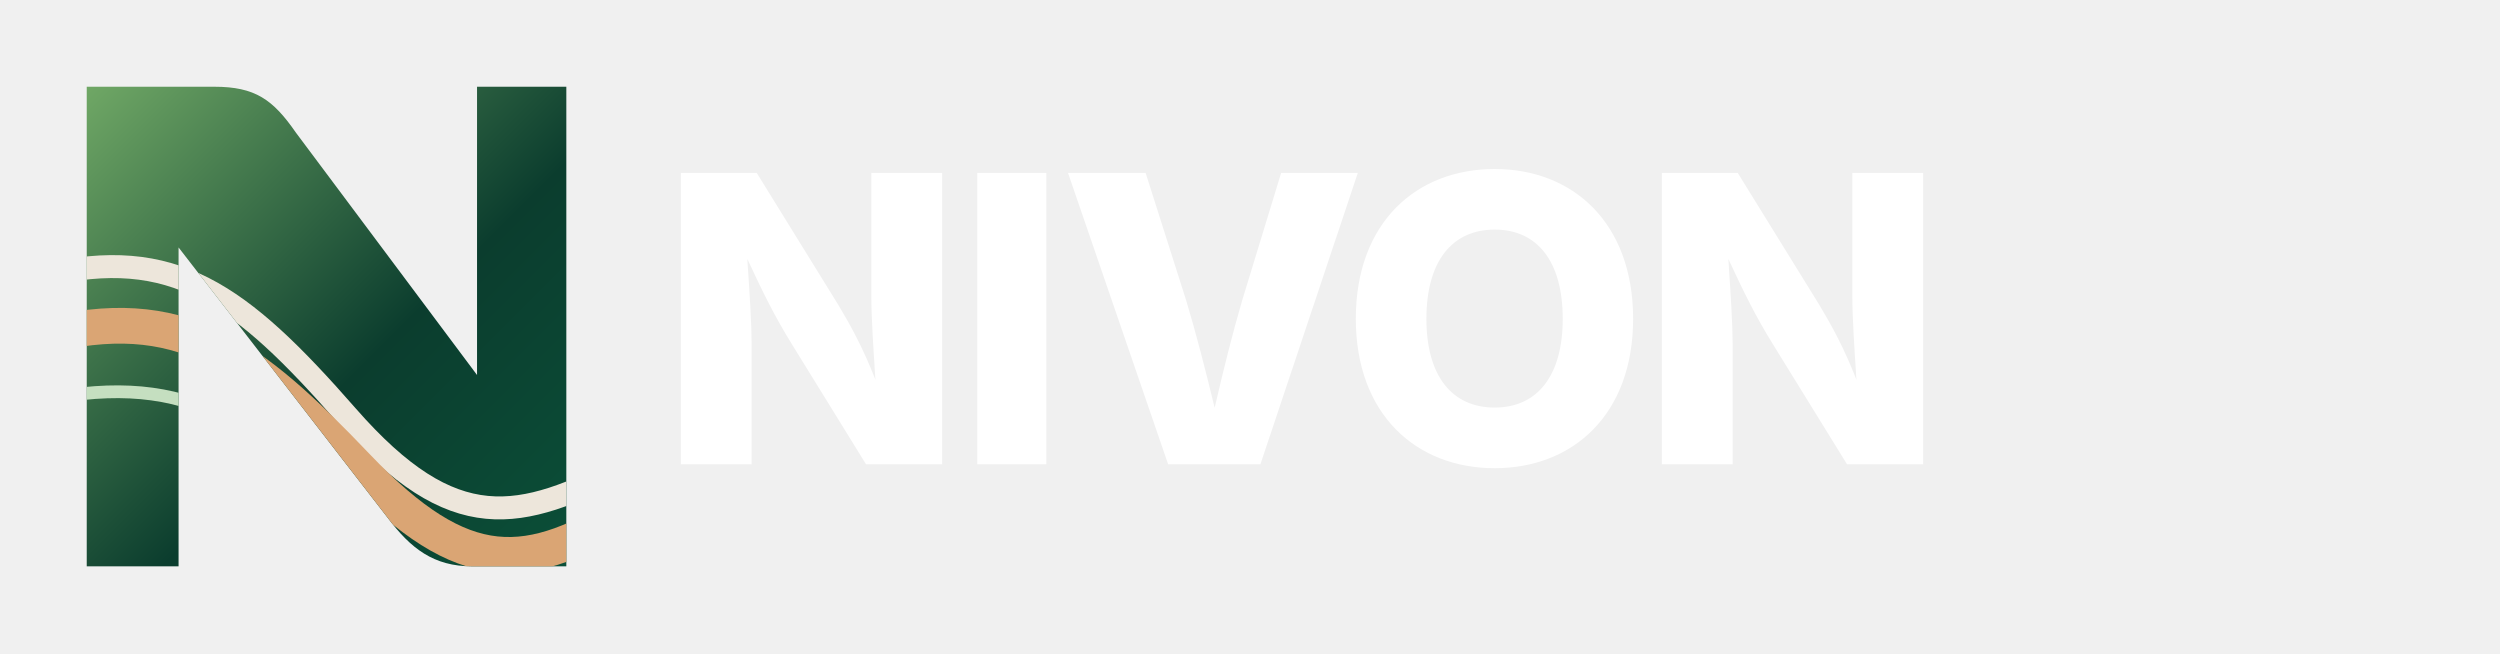
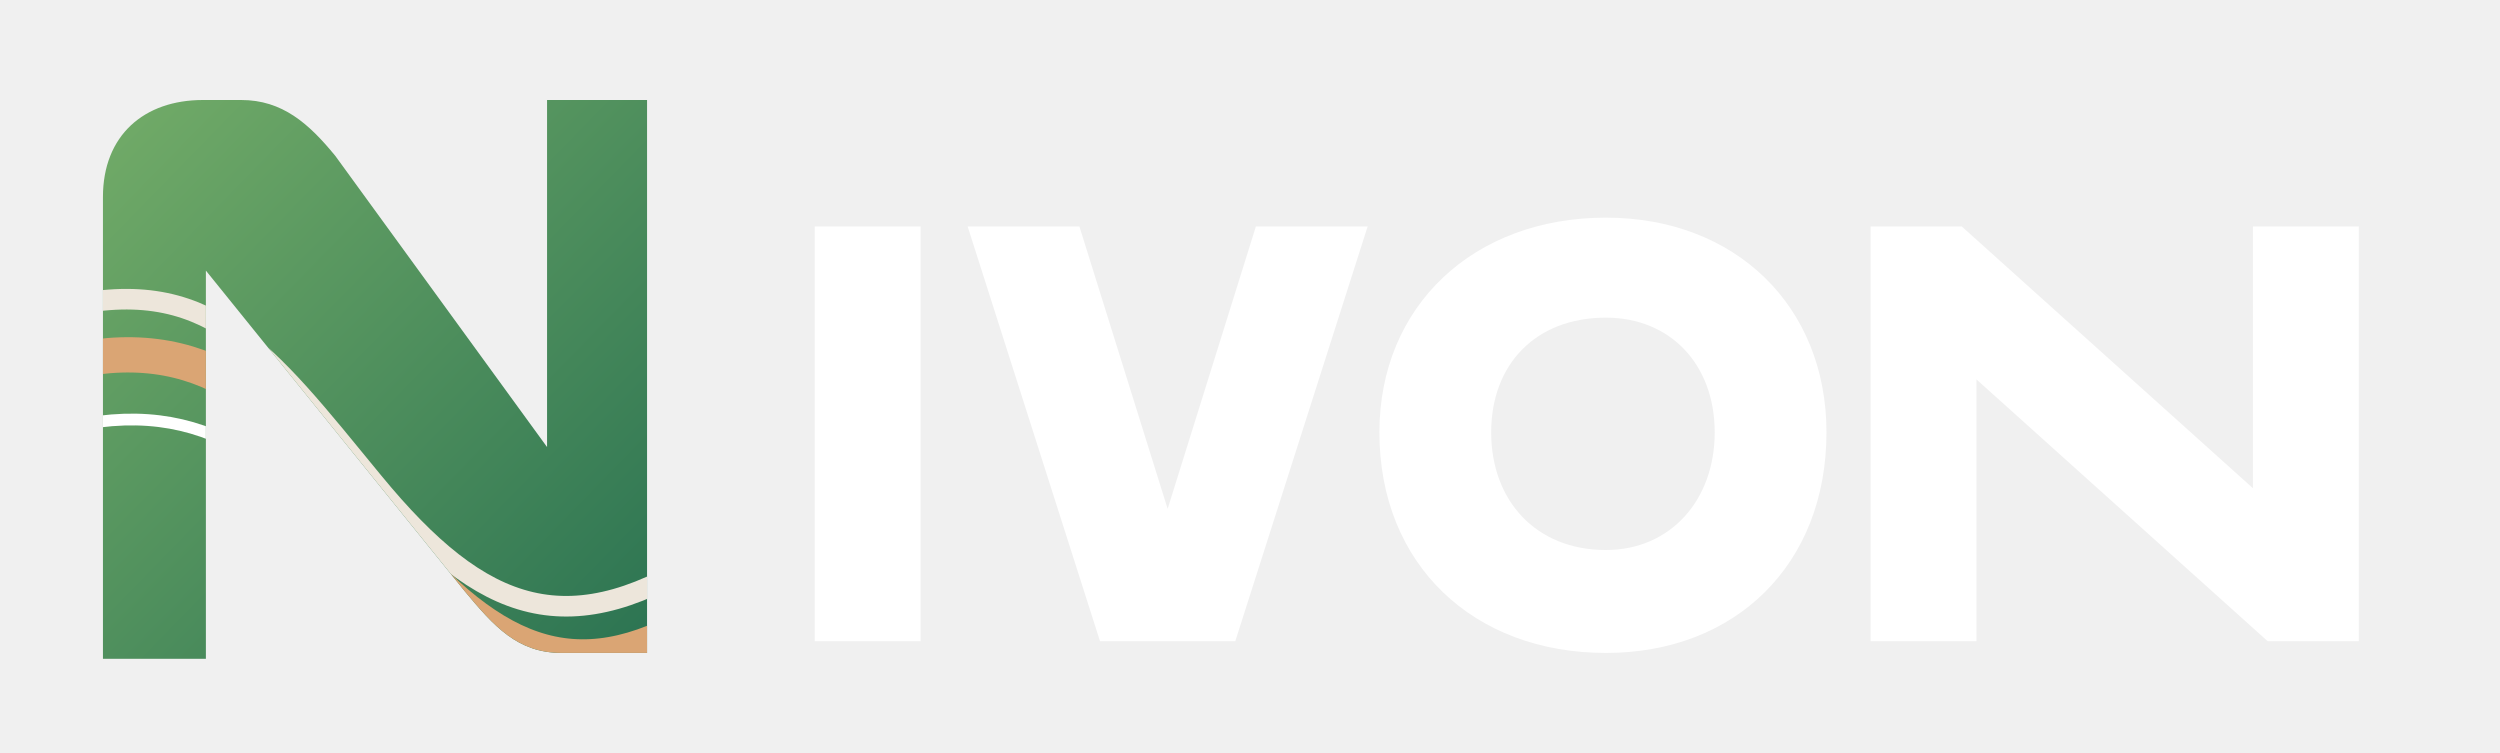
- <svg xmlns="http://www.w3.org/2000/svg" viewBox="0 0 980 256" role="img" aria-labelledby="title">
+ <svg xmlns="http://www.w3.org/2000/svg" viewBox="0 0 850 256" role="img" aria-labelledby="title">
  <defs>
-     <linearGradient id="lockupR-green" x1="0" y1="0" x2="1" y2="1">
-       <stop stop-color="#6FA765" />
-       <stop offset="0.58" stop-color="#0B3D2E" />
-       <stop offset="1" stop-color="#0B4F38" />
+     <linearGradient id="reverse-grad" x1="0" y1="0" x2="1" y2="1">
+       <stop stop-color="#73AC68" />
+       <stop offset="1" stop-color="#2B7352" />
    </linearGradient>
-     <clipPath id="lockupR-crop">
-       <path d="M34 222V34H84C100 34 107 39 116 52L187 147V34H222V222H185C170 222 161 215 152 203L70 97V222Z" />
+     <clipPath id="reverse-crop">
+       <path d="M35 224V67C35 46 49 34 69 34H82C96 34 105 42 114 53L186 152V34H220V222H191C176 222 168 213 158 201L70 92V224Z" />
    </clipPath>
  </defs>
-   <g>
-     <path fill="url(#lockupR-green)" d="M34 222V34H84C100 34 107 39 116 52L187 147V34H222V222H185C170 222 161 215 152 203L70 97V222Z" />
-     <g clip-path="url(#lockupR-crop)" fill="none" stroke-linecap="round">
-       <path d="M17 108C68 96 94 115 136 163S204 204 245 183" stroke="#EDE6DB" stroke-width="9" />
-       <path d="M16 132C71 118 98 139 140 183S207 225 248 199" stroke="#DAA574" stroke-width="14" />
-       <path d="M11 158C72 144 98 164 143 206S206 241 245 221" stroke="#C5DFC0" stroke-width="5" />
-     </g>
+   <path d="M35 224V67C35 46 49 34 69 34H82C96 34 105 42 114 53L186 152V34H220V222H191C176 222 168 213 158 201L70 92V224Z" fill="url(#reverse-grad)" />
+   <g clip-path="url(#reverse-crop)" fill="none" stroke-linecap="round">
+     <path d="M19 105C71 92 90 119 127 164S194 220 243 187" stroke="#EDE6DB" stroke-width="7" />
+     <path d="M19 124C70 111 95 137 132 181S198 236 242 208" stroke="#DAA574" stroke-width="12" />
+     <path d="M20 146C71 133 97 159 136 201S202 249 243 229" stroke="#FFFFFF" stroke-width="4" />
  </g>
-   <text x="258" y="182" fill="#FFFFFF" font-family="Inter,Arial,Helvetica,sans-serif" font-size="157" font-weight="800" letter-spacing="-4">NIVON</text>
+   <g fill="#FFFFFF" fill-rule="evenodd">
+     <path d="M277 77H313V218H277Z" />
+     <path d="M329 77H367L397 173L427 77H465L420 218H374Z" />
+     <path d="M546 74C590 74 621 104 621 147C621 192 590 222 546 222C501 222 469 192 469 147C469 104 501 74 546 74ZM546 108C522 108 507 124 507 147C507 170 522 187 546 187C568 187 583 170 583 147C583 124 568 108 546 108Z" />
+     <path d="M636 218V77H667L766 166V77H802V218H771L672 129V218Z" />
+   </g>
</svg>
